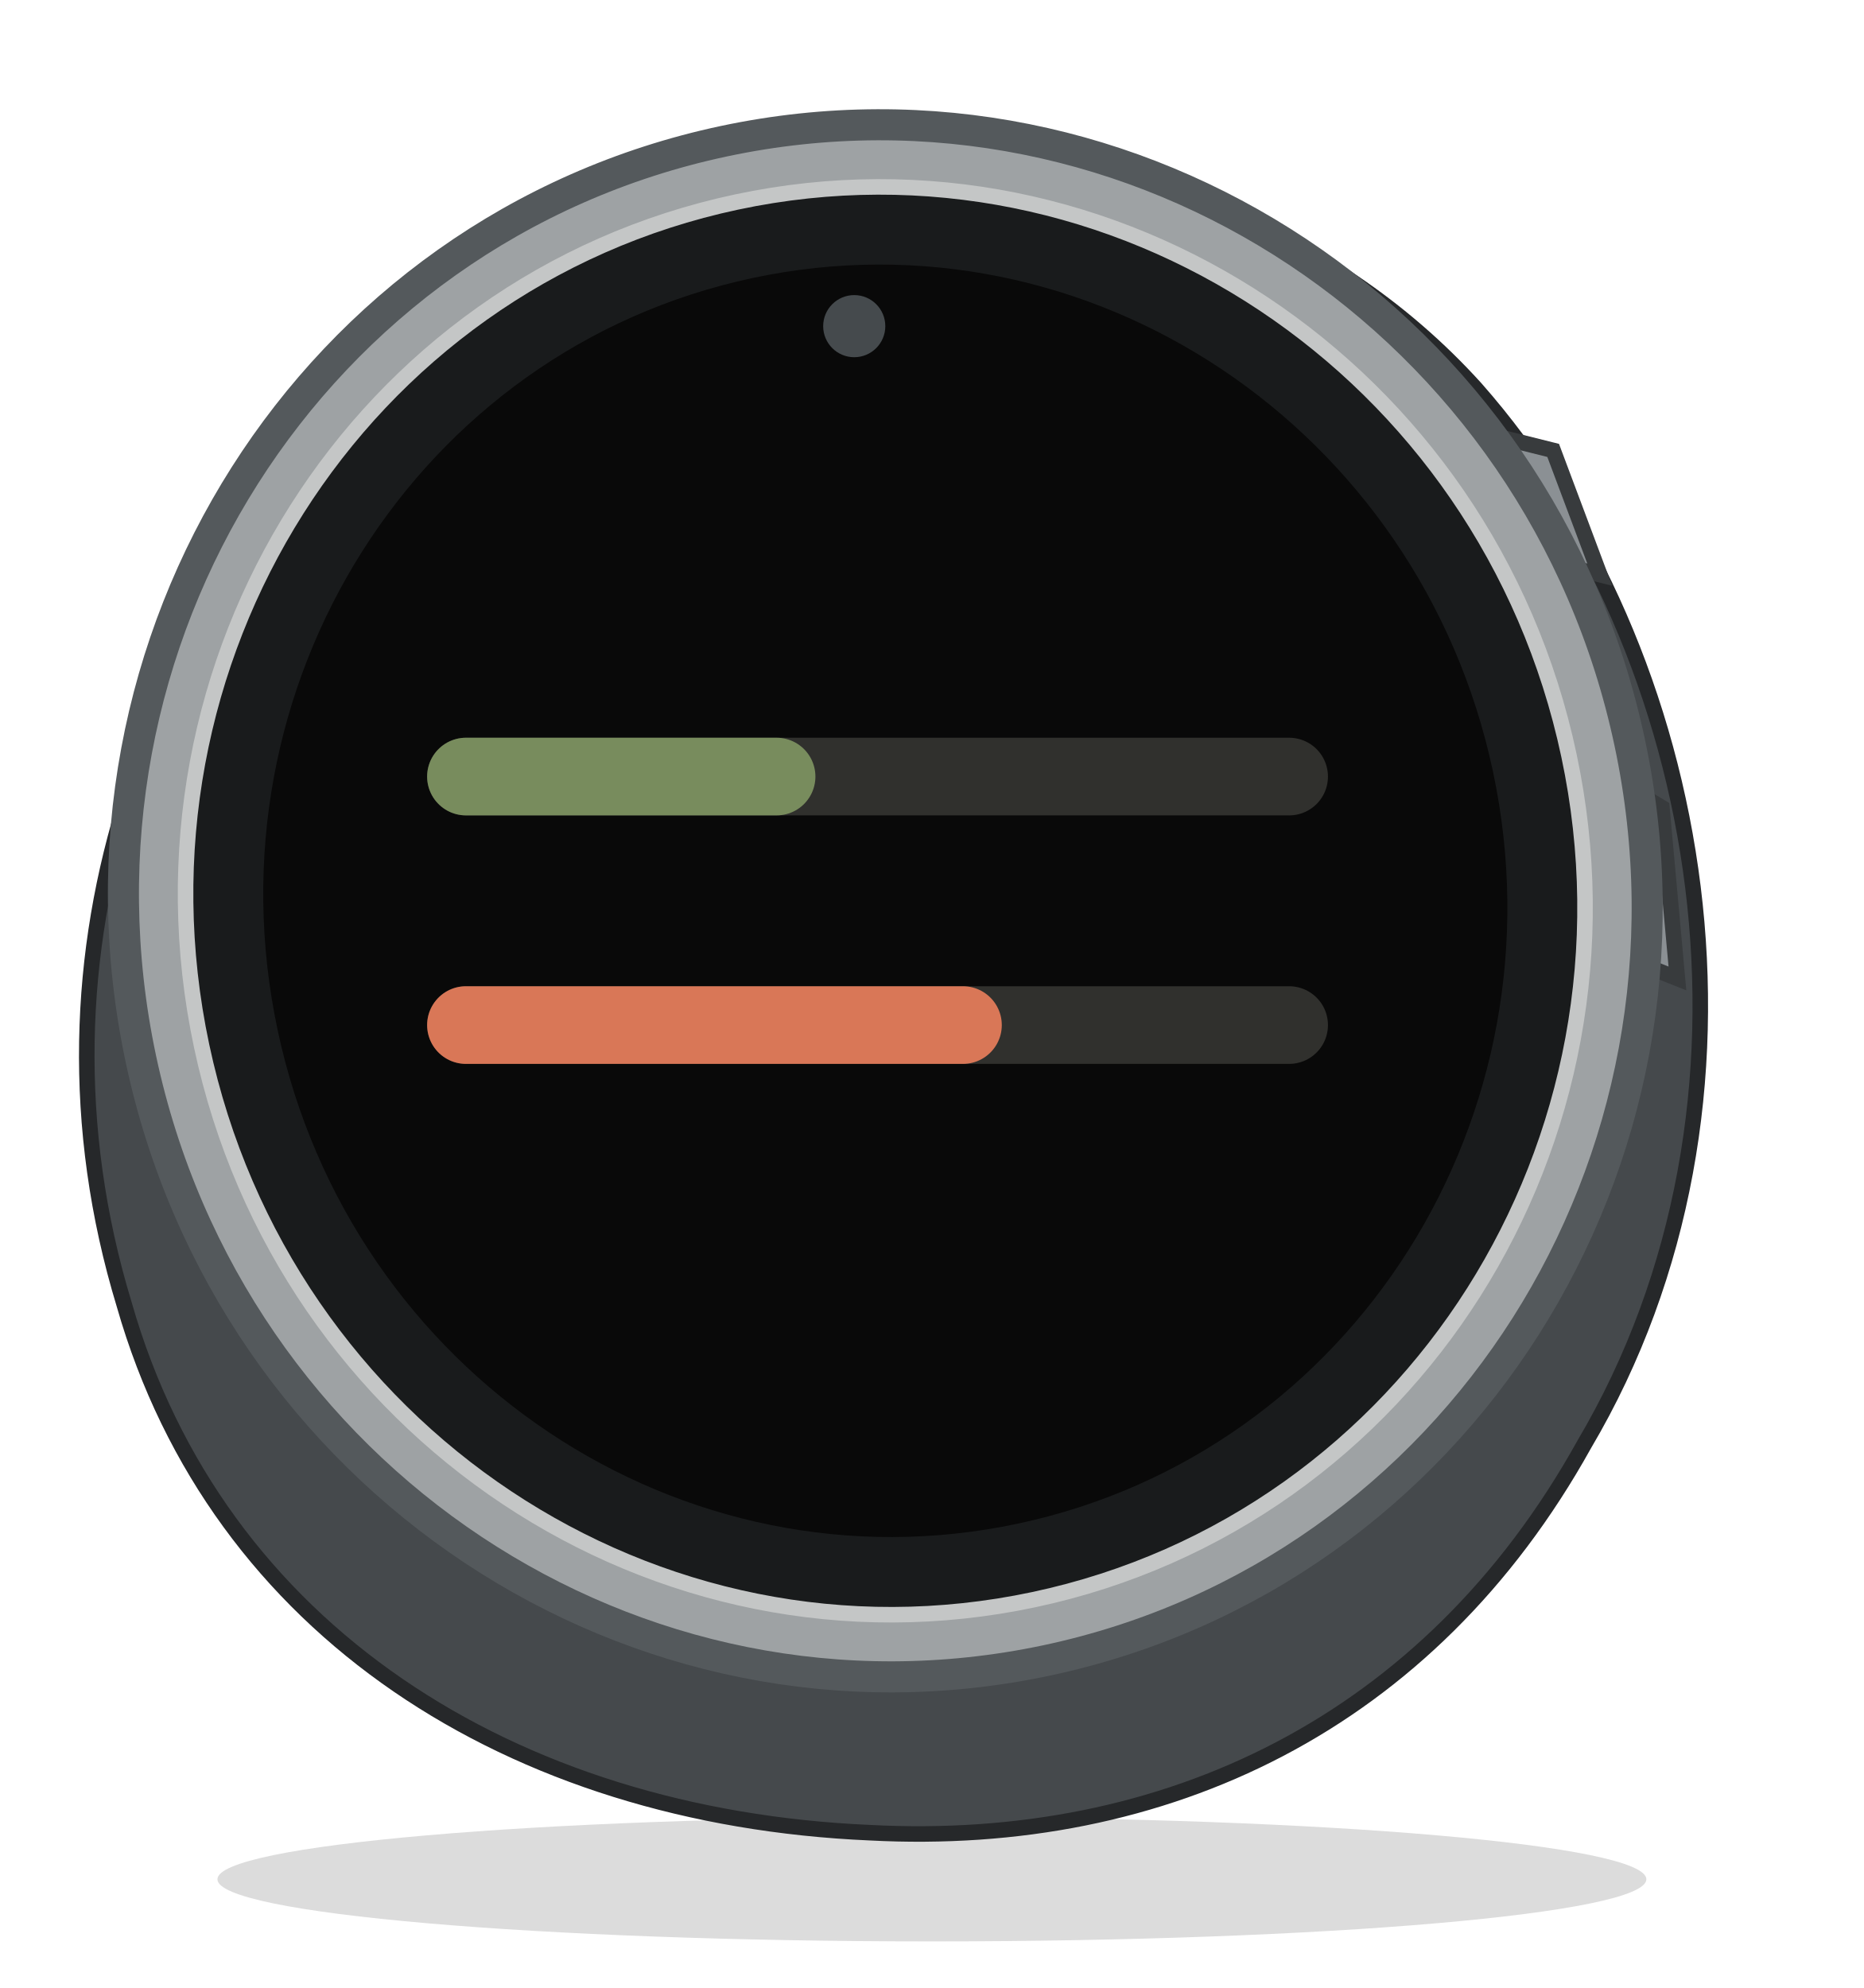
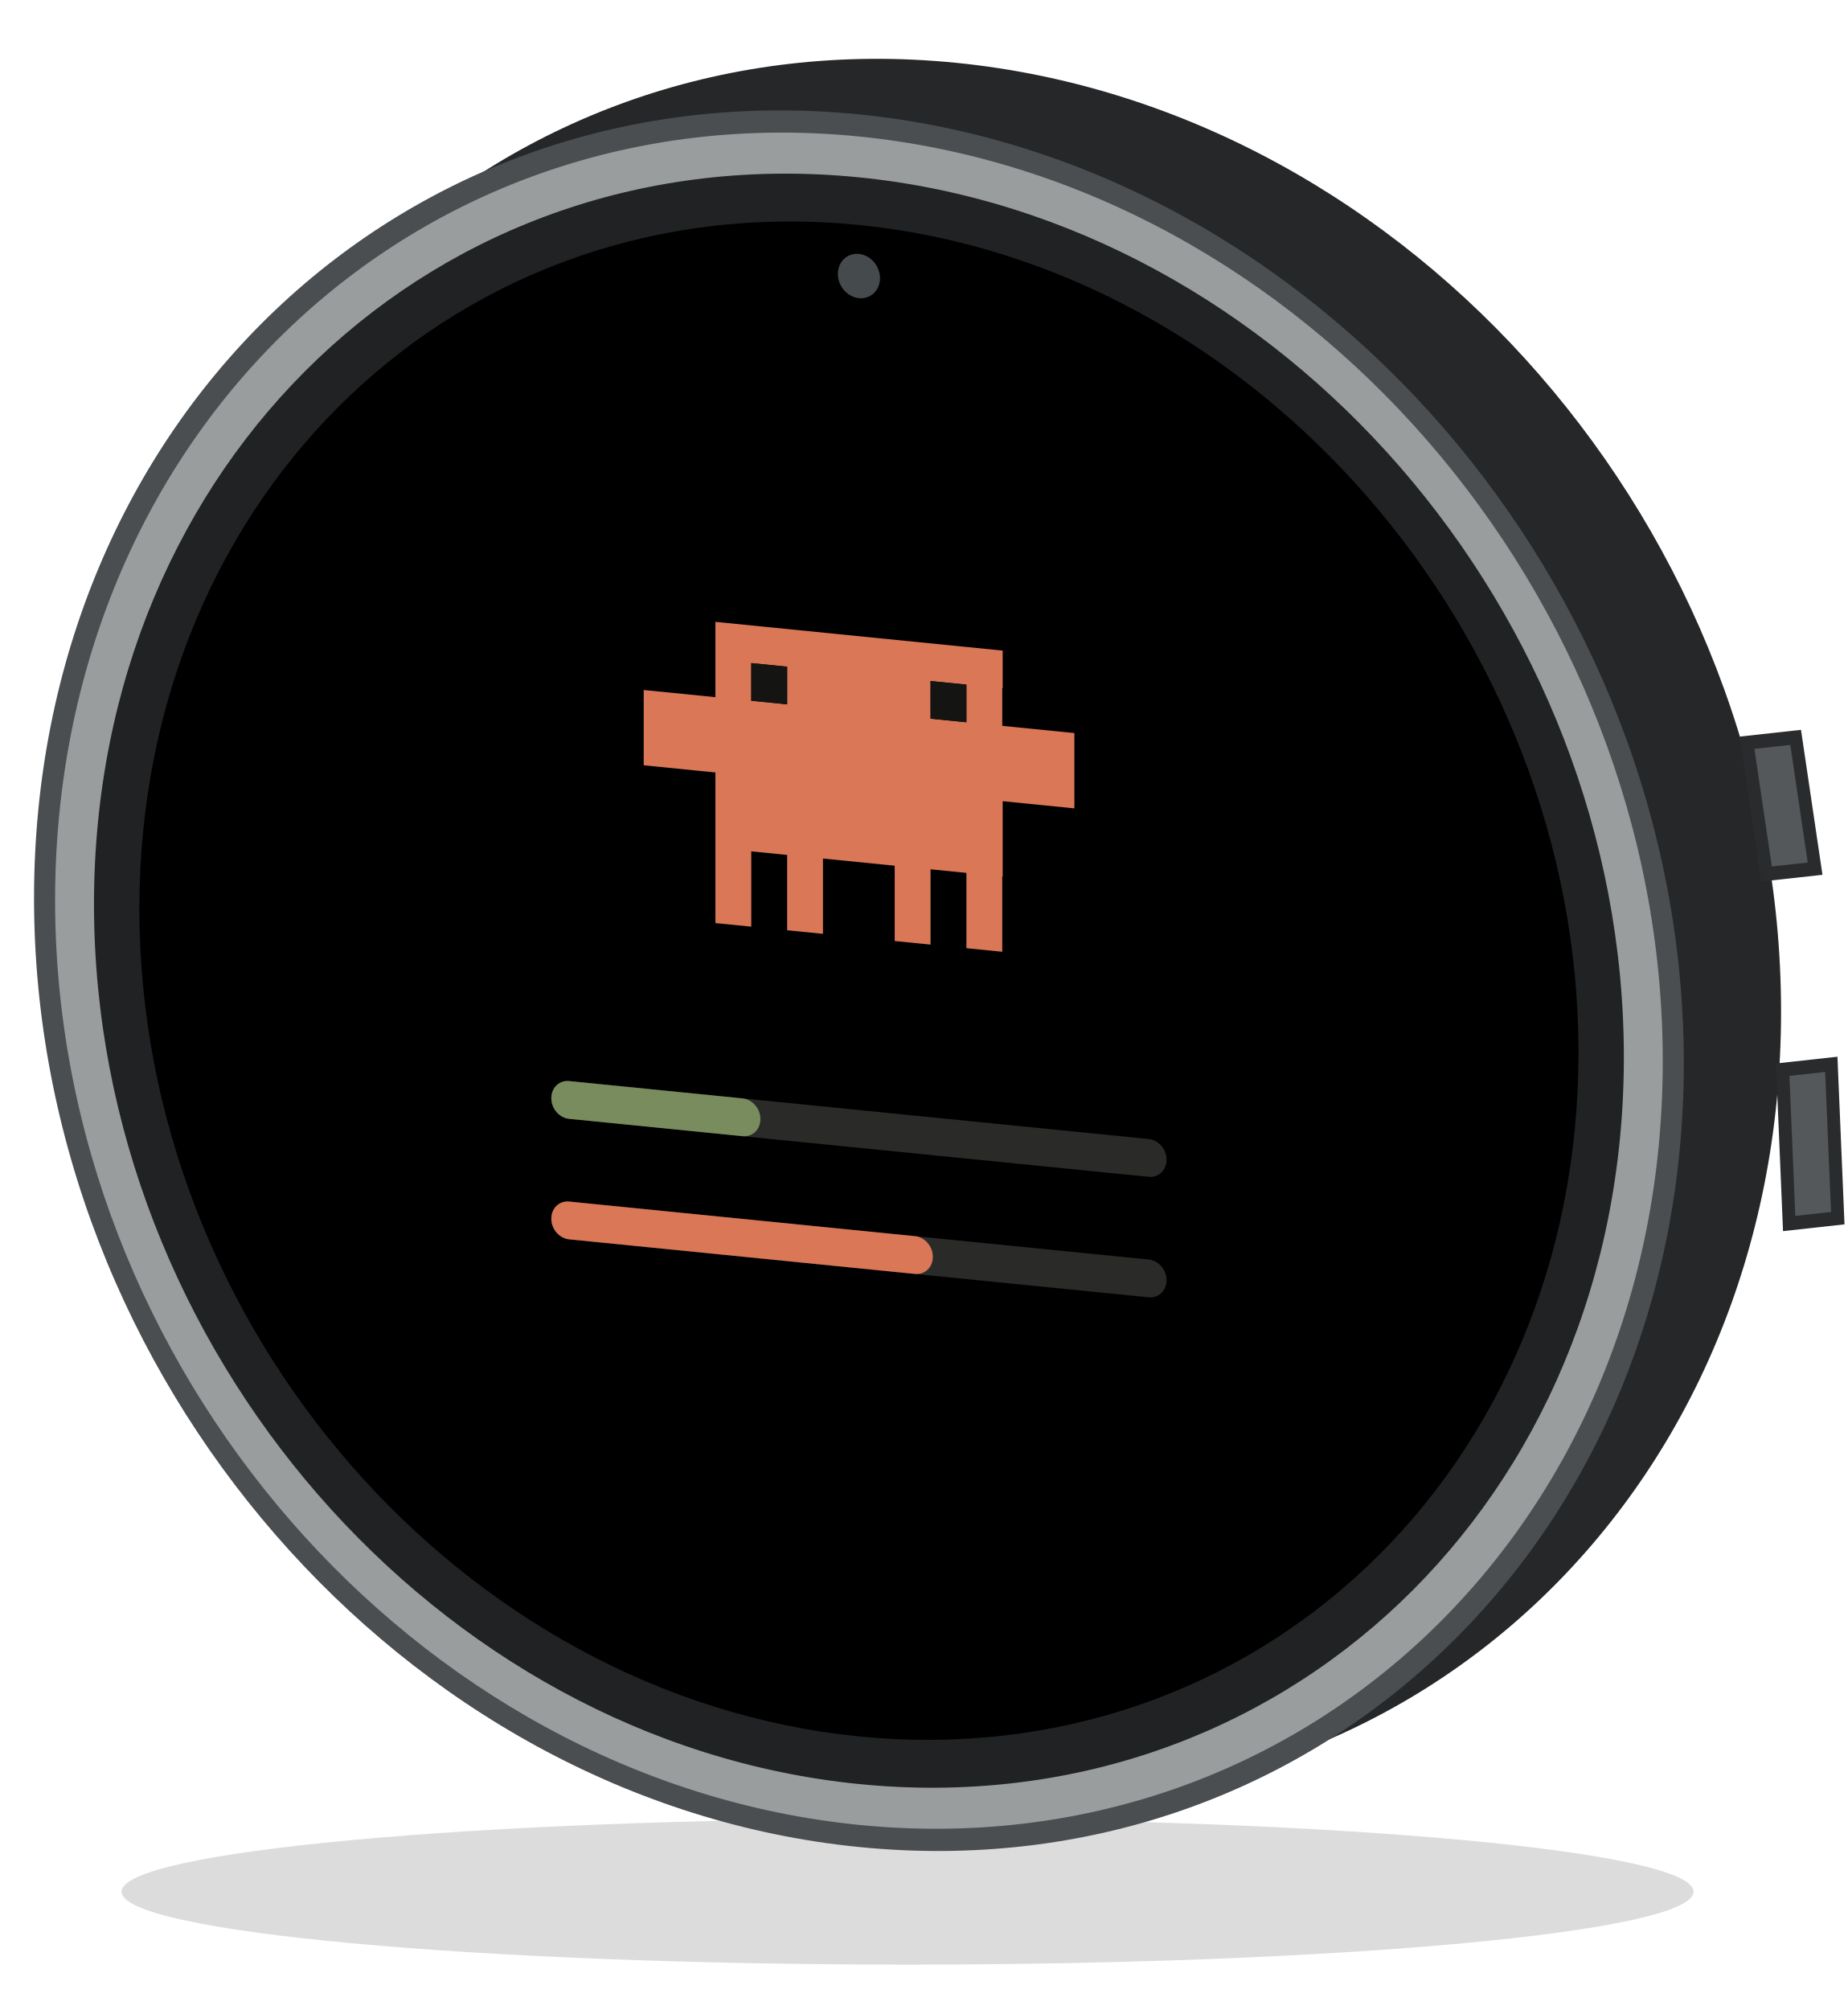
- <svg xmlns="http://www.w3.org/2000/svg" width="120" height="128" viewBox="0 0 120 128">
-   <ellipse cx="60" cy="121" rx="46" ry="4" fill="#000" opacity=".14" />
-   <path d="M25 25C40 6 76 4 95 25c15 17 20 46 7 68-10 18-27 26-46 25-23-1-42-13-48-34C1 61 10 39 25 25Z" fill="#45494c" stroke="#26282a" />
-   <path d="M102 49l5 3 1 11-5-2zm-6-21 4 1 3 8-4-1z" fill="#8b9094" stroke="#383b3d" />
-   <ellipse cx="57" cy="58" rx="49" ry="50" transform="rotate(-12 57 58)" fill="#9ea2a4" stroke="#54595c" stroke-width="2" />
-   <ellipse cx="57" cy="58" rx="45" ry="46" transform="rotate(-12 57 58)" fill="#191b1c" stroke="#c4c6c6" />
-   <ellipse cx="57" cy="58" rx="40" ry="41" transform="rotate(-12 57 58)" fill="#090909" />
-   <path d="M30 50h53M30 66h53" stroke="#30302d" stroke-width="5" stroke-linecap="round" />
-   <path d="M30 50h20" stroke="#788c5d" stroke-width="5" stroke-linecap="round" />
-   <path d="M30 66h32" stroke="#d97757" stroke-width="5" stroke-linecap="round" />
-   <circle cx="55" cy="21" r="2" fill="#454a4d" />
+ <svg xmlns="http://www.w3.org/2000/svg" width="114" height="124" viewBox="-3 -3 114 124">
+   <ellipse cx="53" cy="113.7" rx="48.5" ry="4.5" fill="#000" opacity=".14" />
+   <g transform="matrix(2 0.2 0 2.1 0 0)">
+     <circle cx="28" cy="23.2" r="25.45" fill="#252729" />
+     <path d="M52.4 15.4l1.5-.3.6 3.8-1.5.3zm1.1 9.5 1.5-.3.2 4.5-1.5.3z" fill="#54585b" stroke="#292b2d" stroke-width=".4" />
+     <circle cx="25" cy="25" r="25.45" fill="#4a4e50" />
+     <circle cx="25" cy="25" r="24.8" fill="#9a9d9e" />
+     <circle cx="25" cy="25" r="23.6" fill="#202223" />
+     <circle cx="25" cy="25" r="22.2" fill="#000" />
+     <circle cx="25" cy="4.3" r=".65" fill="#454a4d" />
+     <g transform="translate(18.36 14.88) scale(1.349) translate(-20.08 -15.5)">
+       <path d="M21.72 15.5h6.57v0.82h-6.57zM21.72 16.32h0.82v0.82h-0.82zM23.36 16.32h3.28v0.82h-3.28zM27.46 16.32h0.82v0.82h-0.82zM20.08 17.14h9.85v0.82h-9.85zM20.08 17.96h9.85v0.82h-9.85zM21.72 18.78h6.57v0.82h-6.57zM21.72 19.6h6.57v0.82h-6.57zM21.72 20.42h0.82v0.82h-0.82zM23.36 20.42h0.82v0.82h-0.82zM25.82 20.42h0.82v0.82h-0.82zM27.46 20.42h0.82v0.82h-0.82zM21.72 21.24h0.82v0.82h-0.82zM23.36 21.24h0.82v0.82h-0.82zM25.82 21.24h0.82v0.82h-0.82zM27.46 21.24h0.82v0.82h-0.82z" fill="#d97757" />
+       <path d="M22.54 16.32h0.82v0.82h-0.82zM26.64 16.32h0.82v0.82h-0.82z" fill="#141413" />
+     </g>
+     <rect x="15.51" y="28.8" width="18.98" height="1.11" rx=".55" fill="#2a2a28" />
+     <rect x="15.51" y="28.8" width="6.45" height="1.11" rx=".55" fill="#788c5d" />
+     <rect x="15.51" y="32.34" width="18.98" height="1.11" rx=".55" fill="#2a2a28" />
+     <rect x="15.51" y="32.34" width="11.77" height="1.11" rx=".55" fill="#d97757" />
+   </g>
</svg>
